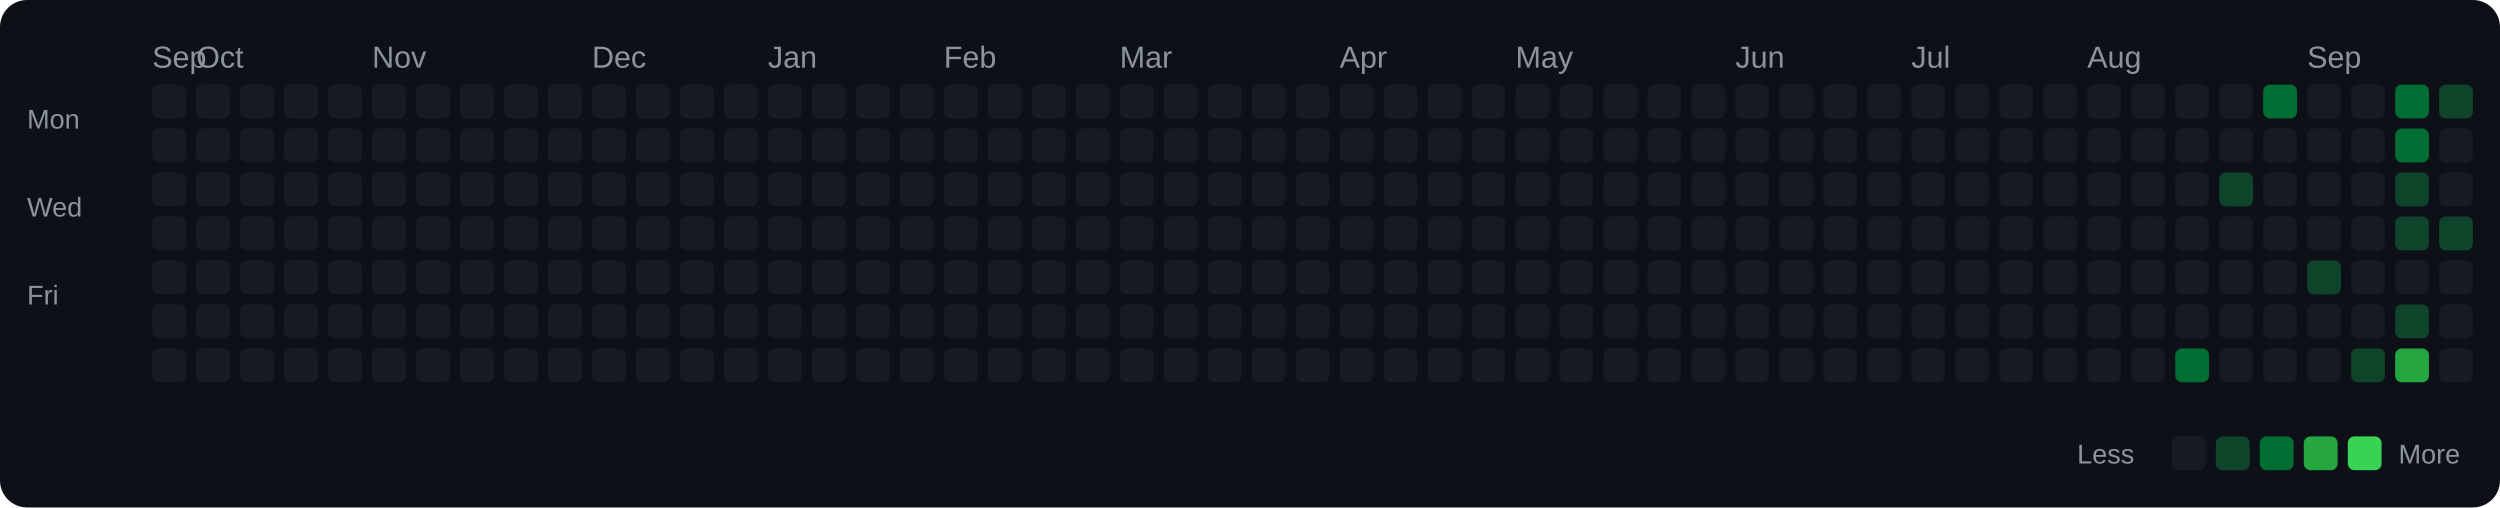
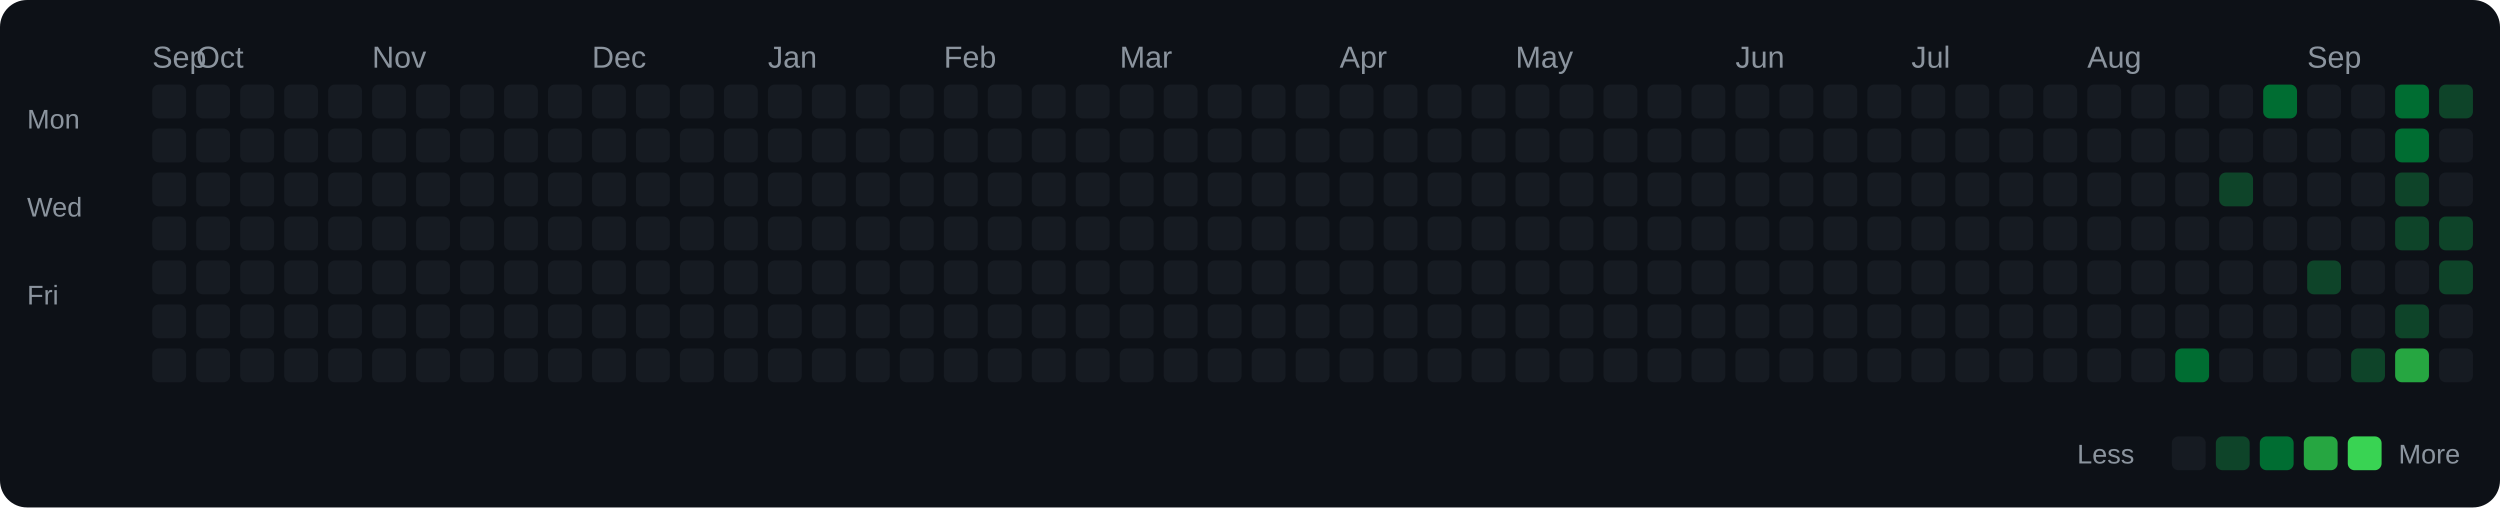
<svg xmlns="http://www.w3.org/2000/svg" width="739" height="150" viewBox="0 0 739 150" role="img" aria-labelledby="title description">
  <rect width="100%" height="100%" fill="#0d1117" rx="8" />
  <text x="45" y="20" fill="#8b949e" font-family="Arial, sans-serif" font-size="9"> Sep </text>
  <text x="58" y="20" fill="#8b949e" font-family="Arial, sans-serif" font-size="9"> Oct </text>
  <text x="110" y="20" fill="#8b949e" font-family="Arial, sans-serif" font-size="9"> Nov </text>
  <text x="175" y="20" fill="#8b949e" font-family="Arial, sans-serif" font-size="9"> Dec </text>
  <text x="227" y="20" fill="#8b949e" font-family="Arial, sans-serif" font-size="9"> Jan </text>
  <text x="279" y="20" fill="#8b949e" font-family="Arial, sans-serif" font-size="9"> Feb </text>
  <text x="331" y="20" fill="#8b949e" font-family="Arial, sans-serif" font-size="9"> Mar </text>
  <text x="396" y="20" fill="#8b949e" font-family="Arial, sans-serif" font-size="9"> Apr </text>
  <text x="448" y="20" fill="#8b949e" font-family="Arial, sans-serif" font-size="9"> May </text>
  <text x="513" y="20" fill="#8b949e" font-family="Arial, sans-serif" font-size="9"> Jun </text>
  <text x="565" y="20" fill="#8b949e" font-family="Arial, sans-serif" font-size="9"> Jul </text>
  <text x="617" y="20" fill="#8b949e" font-family="Arial, sans-serif" font-size="9"> Aug </text>
  <text x="682" y="20" fill="#8b949e" font-family="Arial, sans-serif" font-size="9"> Sep </text>
  <rect x="45" y="25" width="10" height="10" rx="2" fill="#161b22"> </rect>
  <rect x="45" y="38" width="10" height="10" rx="2" fill="#161b22"> </rect>
  <rect x="45" y="51" width="10" height="10" rx="2" fill="#161b22"> </rect>
  <rect x="45" y="64" width="10" height="10" rx="2" fill="#161b22"> </rect>
  <rect x="45" y="77" width="10" height="10" rx="2" fill="#161b22"> </rect>
  <rect x="45" y="90" width="10" height="10" rx="2" fill="#161b22"> </rect>
  <rect x="45" y="103" width="10" height="10" rx="2" fill="#161b22"> </rect>
  <rect x="58" y="25" width="10" height="10" rx="2" fill="#161b22"> </rect>
  <rect x="58" y="38" width="10" height="10" rx="2" fill="#161b22"> </rect>
  <rect x="58" y="51" width="10" height="10" rx="2" fill="#161b22"> </rect>
  <rect x="58" y="64" width="10" height="10" rx="2" fill="#161b22"> </rect>
  <rect x="58" y="77" width="10" height="10" rx="2" fill="#161b22"> </rect>
  <rect x="58" y="90" width="10" height="10" rx="2" fill="#161b22"> </rect>
  <rect x="58" y="103" width="10" height="10" rx="2" fill="#161b22"> </rect>
  <rect x="71" y="25" width="10" height="10" rx="2" fill="#161b22"> </rect>
  <rect x="71" y="38" width="10" height="10" rx="2" fill="#161b22"> </rect>
  <rect x="71" y="51" width="10" height="10" rx="2" fill="#161b22"> </rect>
  <rect x="71" y="64" width="10" height="10" rx="2" fill="#161b22"> </rect>
  <rect x="71" y="77" width="10" height="10" rx="2" fill="#161b22"> </rect>
  <rect x="71" y="90" width="10" height="10" rx="2" fill="#161b22"> </rect>
  <rect x="71" y="103" width="10" height="10" rx="2" fill="#161b22"> </rect>
  <rect x="84" y="25" width="10" height="10" rx="2" fill="#161b22"> </rect>
  <rect x="84" y="38" width="10" height="10" rx="2" fill="#161b22"> </rect>
  <rect x="84" y="51" width="10" height="10" rx="2" fill="#161b22"> </rect>
  <rect x="84" y="64" width="10" height="10" rx="2" fill="#161b22"> </rect>
  <rect x="84" y="77" width="10" height="10" rx="2" fill="#161b22"> </rect>
  <rect x="84" y="90" width="10" height="10" rx="2" fill="#161b22"> </rect>
  <rect x="84" y="103" width="10" height="10" rx="2" fill="#161b22"> </rect>
  <rect x="97" y="25" width="10" height="10" rx="2" fill="#161b22"> </rect>
  <rect x="97" y="38" width="10" height="10" rx="2" fill="#161b22"> </rect>
  <rect x="97" y="51" width="10" height="10" rx="2" fill="#161b22"> </rect>
  <rect x="97" y="64" width="10" height="10" rx="2" fill="#161b22"> </rect>
  <rect x="97" y="77" width="10" height="10" rx="2" fill="#161b22"> </rect>
  <rect x="97" y="90" width="10" height="10" rx="2" fill="#161b22"> </rect>
  <rect x="97" y="103" width="10" height="10" rx="2" fill="#161b22"> </rect>
  <rect x="110" y="25" width="10" height="10" rx="2" fill="#161b22"> </rect>
  <rect x="110" y="38" width="10" height="10" rx="2" fill="#161b22"> </rect>
  <rect x="110" y="51" width="10" height="10" rx="2" fill="#161b22"> </rect>
  <rect x="110" y="64" width="10" height="10" rx="2" fill="#161b22"> </rect>
  <rect x="110" y="77" width="10" height="10" rx="2" fill="#161b22"> </rect>
  <rect x="110" y="90" width="10" height="10" rx="2" fill="#161b22"> </rect>
  <rect x="110" y="103" width="10" height="10" rx="2" fill="#161b22"> </rect>
  <rect x="123" y="25" width="10" height="10" rx="2" fill="#161b22"> </rect>
  <rect x="123" y="38" width="10" height="10" rx="2" fill="#161b22"> </rect>
  <rect x="123" y="51" width="10" height="10" rx="2" fill="#161b22"> </rect>
  <rect x="123" y="64" width="10" height="10" rx="2" fill="#161b22"> </rect>
  <rect x="123" y="77" width="10" height="10" rx="2" fill="#161b22"> </rect>
  <rect x="123" y="90" width="10" height="10" rx="2" fill="#161b22"> </rect>
  <rect x="123" y="103" width="10" height="10" rx="2" fill="#161b22"> </rect>
  <rect x="136" y="25" width="10" height="10" rx="2" fill="#161b22"> </rect>
  <rect x="136" y="38" width="10" height="10" rx="2" fill="#161b22"> </rect>
  <rect x="136" y="51" width="10" height="10" rx="2" fill="#161b22"> </rect>
  <rect x="136" y="64" width="10" height="10" rx="2" fill="#161b22"> </rect>
  <rect x="136" y="77" width="10" height="10" rx="2" fill="#161b22"> </rect>
  <rect x="136" y="90" width="10" height="10" rx="2" fill="#161b22"> </rect>
  <rect x="136" y="103" width="10" height="10" rx="2" fill="#161b22"> </rect>
  <rect x="149" y="25" width="10" height="10" rx="2" fill="#161b22"> </rect>
  <rect x="149" y="38" width="10" height="10" rx="2" fill="#161b22"> </rect>
  <rect x="149" y="51" width="10" height="10" rx="2" fill="#161b22"> </rect>
  <rect x="149" y="64" width="10" height="10" rx="2" fill="#161b22"> </rect>
  <rect x="149" y="77" width="10" height="10" rx="2" fill="#161b22"> </rect>
  <rect x="149" y="90" width="10" height="10" rx="2" fill="#161b22"> </rect>
  <rect x="149" y="103" width="10" height="10" rx="2" fill="#161b22"> </rect>
  <rect x="162" y="25" width="10" height="10" rx="2" fill="#161b22"> </rect>
  <rect x="162" y="38" width="10" height="10" rx="2" fill="#161b22"> </rect>
  <rect x="162" y="51" width="10" height="10" rx="2" fill="#161b22"> </rect>
  <rect x="162" y="64" width="10" height="10" rx="2" fill="#161b22"> </rect>
  <rect x="162" y="77" width="10" height="10" rx="2" fill="#161b22"> </rect>
  <rect x="162" y="90" width="10" height="10" rx="2" fill="#161b22"> </rect>
  <rect x="162" y="103" width="10" height="10" rx="2" fill="#161b22"> </rect>
  <rect x="175" y="25" width="10" height="10" rx="2" fill="#161b22"> </rect>
  <rect x="175" y="38" width="10" height="10" rx="2" fill="#161b22"> </rect>
  <rect x="175" y="51" width="10" height="10" rx="2" fill="#161b22"> </rect>
  <rect x="175" y="64" width="10" height="10" rx="2" fill="#161b22"> </rect>
  <rect x="175" y="77" width="10" height="10" rx="2" fill="#161b22"> </rect>
  <rect x="175" y="90" width="10" height="10" rx="2" fill="#161b22"> </rect>
  <rect x="175" y="103" width="10" height="10" rx="2" fill="#161b22"> </rect>
  <rect x="188" y="25" width="10" height="10" rx="2" fill="#161b22"> </rect>
  <rect x="188" y="38" width="10" height="10" rx="2" fill="#161b22"> </rect>
  <rect x="188" y="51" width="10" height="10" rx="2" fill="#161b22"> </rect>
  <rect x="188" y="64" width="10" height="10" rx="2" fill="#161b22"> </rect>
  <rect x="188" y="77" width="10" height="10" rx="2" fill="#161b22"> </rect>
  <rect x="188" y="90" width="10" height="10" rx="2" fill="#161b22"> </rect>
  <rect x="188" y="103" width="10" height="10" rx="2" fill="#161b22"> </rect>
  <rect x="201" y="25" width="10" height="10" rx="2" fill="#161b22"> </rect>
  <rect x="201" y="38" width="10" height="10" rx="2" fill="#161b22"> </rect>
  <rect x="201" y="51" width="10" height="10" rx="2" fill="#161b22"> </rect>
  <rect x="201" y="64" width="10" height="10" rx="2" fill="#161b22"> </rect>
  <rect x="201" y="77" width="10" height="10" rx="2" fill="#161b22"> </rect>
  <rect x="201" y="90" width="10" height="10" rx="2" fill="#161b22"> </rect>
  <rect x="201" y="103" width="10" height="10" rx="2" fill="#161b22"> </rect>
  <rect x="214" y="25" width="10" height="10" rx="2" fill="#161b22"> </rect>
  <rect x="214" y="38" width="10" height="10" rx="2" fill="#161b22"> </rect>
  <rect x="214" y="51" width="10" height="10" rx="2" fill="#161b22"> </rect>
  <rect x="214" y="64" width="10" height="10" rx="2" fill="#161b22"> </rect>
  <rect x="214" y="77" width="10" height="10" rx="2" fill="#161b22"> </rect>
  <rect x="214" y="90" width="10" height="10" rx="2" fill="#161b22"> </rect>
  <rect x="214" y="103" width="10" height="10" rx="2" fill="#161b22"> </rect>
  <rect x="227" y="25" width="10" height="10" rx="2" fill="#161b22"> </rect>
  <rect x="227" y="38" width="10" height="10" rx="2" fill="#161b22"> </rect>
  <rect x="227" y="51" width="10" height="10" rx="2" fill="#161b22"> </rect>
  <rect x="227" y="64" width="10" height="10" rx="2" fill="#161b22"> </rect>
  <rect x="227" y="77" width="10" height="10" rx="2" fill="#161b22"> </rect>
  <rect x="227" y="90" width="10" height="10" rx="2" fill="#161b22"> </rect>
  <rect x="227" y="103" width="10" height="10" rx="2" fill="#161b22"> </rect>
  <rect x="240" y="25" width="10" height="10" rx="2" fill="#161b22"> </rect>
  <rect x="240" y="38" width="10" height="10" rx="2" fill="#161b22"> </rect>
  <rect x="240" y="51" width="10" height="10" rx="2" fill="#161b22"> </rect>
  <rect x="240" y="64" width="10" height="10" rx="2" fill="#161b22"> </rect>
  <rect x="240" y="77" width="10" height="10" rx="2" fill="#161b22"> </rect>
  <rect x="240" y="90" width="10" height="10" rx="2" fill="#161b22"> </rect>
  <rect x="240" y="103" width="10" height="10" rx="2" fill="#161b22"> </rect>
  <rect x="253" y="25" width="10" height="10" rx="2" fill="#161b22"> </rect>
  <rect x="253" y="38" width="10" height="10" rx="2" fill="#161b22"> </rect>
  <rect x="253" y="51" width="10" height="10" rx="2" fill="#161b22"> </rect>
  <rect x="253" y="64" width="10" height="10" rx="2" fill="#161b22"> </rect>
  <rect x="253" y="77" width="10" height="10" rx="2" fill="#161b22"> </rect>
  <rect x="253" y="90" width="10" height="10" rx="2" fill="#161b22"> </rect>
  <rect x="253" y="103" width="10" height="10" rx="2" fill="#161b22"> </rect>
  <rect x="266" y="25" width="10" height="10" rx="2" fill="#161b22"> </rect>
  <rect x="266" y="38" width="10" height="10" rx="2" fill="#161b22"> </rect>
  <rect x="266" y="51" width="10" height="10" rx="2" fill="#161b22"> </rect>
  <rect x="266" y="64" width="10" height="10" rx="2" fill="#161b22"> </rect>
  <rect x="266" y="77" width="10" height="10" rx="2" fill="#161b22"> </rect>
  <rect x="266" y="90" width="10" height="10" rx="2" fill="#161b22"> </rect>
  <rect x="266" y="103" width="10" height="10" rx="2" fill="#161b22"> </rect>
  <rect x="279" y="25" width="10" height="10" rx="2" fill="#161b22"> </rect>
  <rect x="279" y="38" width="10" height="10" rx="2" fill="#161b22"> </rect>
  <rect x="279" y="51" width="10" height="10" rx="2" fill="#161b22"> </rect>
  <rect x="279" y="64" width="10" height="10" rx="2" fill="#161b22"> </rect>
  <rect x="279" y="77" width="10" height="10" rx="2" fill="#161b22"> </rect>
  <rect x="279" y="90" width="10" height="10" rx="2" fill="#161b22"> </rect>
  <rect x="279" y="103" width="10" height="10" rx="2" fill="#161b22"> </rect>
  <rect x="292" y="25" width="10" height="10" rx="2" fill="#161b22"> </rect>
  <rect x="292" y="38" width="10" height="10" rx="2" fill="#161b22"> </rect>
  <rect x="292" y="51" width="10" height="10" rx="2" fill="#161b22"> </rect>
  <rect x="292" y="64" width="10" height="10" rx="2" fill="#161b22"> </rect>
  <rect x="292" y="77" width="10" height="10" rx="2" fill="#161b22"> </rect>
  <rect x="292" y="90" width="10" height="10" rx="2" fill="#161b22"> </rect>
  <rect x="292" y="103" width="10" height="10" rx="2" fill="#161b22"> </rect>
  <rect x="305" y="25" width="10" height="10" rx="2" fill="#161b22"> </rect>
  <rect x="305" y="38" width="10" height="10" rx="2" fill="#161b22"> </rect>
  <rect x="305" y="51" width="10" height="10" rx="2" fill="#161b22"> </rect>
  <rect x="305" y="64" width="10" height="10" rx="2" fill="#161b22"> </rect>
  <rect x="305" y="77" width="10" height="10" rx="2" fill="#161b22"> </rect>
  <rect x="305" y="90" width="10" height="10" rx="2" fill="#161b22"> </rect>
  <rect x="305" y="103" width="10" height="10" rx="2" fill="#161b22"> </rect>
  <rect x="318" y="25" width="10" height="10" rx="2" fill="#161b22"> </rect>
  <rect x="318" y="38" width="10" height="10" rx="2" fill="#161b22"> </rect>
  <rect x="318" y="51" width="10" height="10" rx="2" fill="#161b22"> </rect>
  <rect x="318" y="64" width="10" height="10" rx="2" fill="#161b22"> </rect>
  <rect x="318" y="77" width="10" height="10" rx="2" fill="#161b22"> </rect>
  <rect x="318" y="90" width="10" height="10" rx="2" fill="#161b22"> </rect>
  <rect x="318" y="103" width="10" height="10" rx="2" fill="#161b22"> </rect>
  <rect x="331" y="25" width="10" height="10" rx="2" fill="#161b22"> </rect>
  <rect x="331" y="38" width="10" height="10" rx="2" fill="#161b22"> </rect>
  <rect x="331" y="51" width="10" height="10" rx="2" fill="#161b22"> </rect>
  <rect x="331" y="64" width="10" height="10" rx="2" fill="#161b22"> </rect>
  <rect x="331" y="77" width="10" height="10" rx="2" fill="#161b22"> </rect>
  <rect x="331" y="90" width="10" height="10" rx="2" fill="#161b22"> </rect>
  <rect x="331" y="103" width="10" height="10" rx="2" fill="#161b22"> </rect>
  <rect x="344" y="25" width="10" height="10" rx="2" fill="#161b22"> </rect>
  <rect x="344" y="38" width="10" height="10" rx="2" fill="#161b22"> </rect>
  <rect x="344" y="51" width="10" height="10" rx="2" fill="#161b22"> </rect>
  <rect x="344" y="64" width="10" height="10" rx="2" fill="#161b22"> </rect>
  <rect x="344" y="77" width="10" height="10" rx="2" fill="#161b22"> </rect>
  <rect x="344" y="90" width="10" height="10" rx="2" fill="#161b22"> </rect>
  <rect x="344" y="103" width="10" height="10" rx="2" fill="#161b22"> </rect>
  <rect x="357" y="25" width="10" height="10" rx="2" fill="#161b22"> </rect>
  <rect x="357" y="38" width="10" height="10" rx="2" fill="#161b22"> </rect>
  <rect x="357" y="51" width="10" height="10" rx="2" fill="#161b22"> </rect>
  <rect x="357" y="64" width="10" height="10" rx="2" fill="#161b22"> </rect>
  <rect x="357" y="77" width="10" height="10" rx="2" fill="#161b22"> </rect>
  <rect x="357" y="90" width="10" height="10" rx="2" fill="#161b22"> </rect>
  <rect x="357" y="103" width="10" height="10" rx="2" fill="#161b22"> </rect>
  <rect x="370" y="25" width="10" height="10" rx="2" fill="#161b22"> </rect>
  <rect x="370" y="38" width="10" height="10" rx="2" fill="#161b22"> </rect>
  <rect x="370" y="51" width="10" height="10" rx="2" fill="#161b22"> </rect>
  <rect x="370" y="64" width="10" height="10" rx="2" fill="#161b22"> </rect>
  <rect x="370" y="77" width="10" height="10" rx="2" fill="#161b22"> </rect>
  <rect x="370" y="90" width="10" height="10" rx="2" fill="#161b22"> </rect>
  <rect x="370" y="103" width="10" height="10" rx="2" fill="#161b22"> </rect>
  <rect x="383" y="25" width="10" height="10" rx="2" fill="#161b22"> </rect>
  <rect x="383" y="38" width="10" height="10" rx="2" fill="#161b22"> </rect>
  <rect x="383" y="51" width="10" height="10" rx="2" fill="#161b22"> </rect>
  <rect x="383" y="64" width="10" height="10" rx="2" fill="#161b22"> </rect>
  <rect x="383" y="77" width="10" height="10" rx="2" fill="#161b22"> </rect>
  <rect x="383" y="90" width="10" height="10" rx="2" fill="#161b22"> </rect>
  <rect x="383" y="103" width="10" height="10" rx="2" fill="#161b22"> </rect>
  <rect x="396" y="25" width="10" height="10" rx="2" fill="#161b22"> </rect>
  <rect x="396" y="38" width="10" height="10" rx="2" fill="#161b22"> </rect>
  <rect x="396" y="51" width="10" height="10" rx="2" fill="#161b22"> </rect>
  <rect x="396" y="64" width="10" height="10" rx="2" fill="#161b22"> </rect>
  <rect x="396" y="77" width="10" height="10" rx="2" fill="#161b22"> </rect>
  <rect x="396" y="90" width="10" height="10" rx="2" fill="#161b22"> </rect>
  <rect x="396" y="103" width="10" height="10" rx="2" fill="#161b22"> </rect>
  <rect x="409" y="25" width="10" height="10" rx="2" fill="#161b22"> </rect>
  <rect x="409" y="38" width="10" height="10" rx="2" fill="#161b22"> </rect>
  <rect x="409" y="51" width="10" height="10" rx="2" fill="#161b22"> </rect>
  <rect x="409" y="64" width="10" height="10" rx="2" fill="#161b22"> </rect>
  <rect x="409" y="77" width="10" height="10" rx="2" fill="#161b22"> </rect>
  <rect x="409" y="90" width="10" height="10" rx="2" fill="#161b22"> </rect>
  <rect x="409" y="103" width="10" height="10" rx="2" fill="#161b22"> </rect>
  <rect x="422" y="25" width="10" height="10" rx="2" fill="#161b22"> </rect>
  <rect x="422" y="38" width="10" height="10" rx="2" fill="#161b22"> </rect>
  <rect x="422" y="51" width="10" height="10" rx="2" fill="#161b22"> </rect>
  <rect x="422" y="64" width="10" height="10" rx="2" fill="#161b22"> </rect>
  <rect x="422" y="77" width="10" height="10" rx="2" fill="#161b22"> </rect>
  <rect x="422" y="90" width="10" height="10" rx="2" fill="#161b22"> </rect>
  <rect x="422" y="103" width="10" height="10" rx="2" fill="#161b22"> </rect>
  <rect x="435" y="25" width="10" height="10" rx="2" fill="#161b22"> </rect>
  <rect x="435" y="38" width="10" height="10" rx="2" fill="#161b22"> </rect>
  <rect x="435" y="51" width="10" height="10" rx="2" fill="#161b22"> </rect>
  <rect x="435" y="64" width="10" height="10" rx="2" fill="#161b22"> </rect>
  <rect x="435" y="77" width="10" height="10" rx="2" fill="#161b22"> </rect>
  <rect x="435" y="90" width="10" height="10" rx="2" fill="#161b22"> </rect>
  <rect x="435" y="103" width="10" height="10" rx="2" fill="#161b22"> </rect>
  <rect x="448" y="25" width="10" height="10" rx="2" fill="#161b22"> </rect>
  <rect x="448" y="38" width="10" height="10" rx="2" fill="#161b22"> </rect>
  <rect x="448" y="51" width="10" height="10" rx="2" fill="#161b22"> </rect>
  <rect x="448" y="64" width="10" height="10" rx="2" fill="#161b22"> </rect>
  <rect x="448" y="77" width="10" height="10" rx="2" fill="#161b22"> </rect>
  <rect x="448" y="90" width="10" height="10" rx="2" fill="#161b22"> </rect>
  <rect x="448" y="103" width="10" height="10" rx="2" fill="#161b22"> </rect>
  <rect x="461" y="25" width="10" height="10" rx="2" fill="#161b22"> </rect>
  <rect x="461" y="38" width="10" height="10" rx="2" fill="#161b22"> </rect>
  <rect x="461" y="51" width="10" height="10" rx="2" fill="#161b22"> </rect>
  <rect x="461" y="64" width="10" height="10" rx="2" fill="#161b22"> </rect>
  <rect x="461" y="77" width="10" height="10" rx="2" fill="#161b22"> </rect>
  <rect x="461" y="90" width="10" height="10" rx="2" fill="#161b22"> </rect>
  <rect x="461" y="103" width="10" height="10" rx="2" fill="#161b22"> </rect>
  <rect x="474" y="25" width="10" height="10" rx="2" fill="#161b22"> </rect>
  <rect x="474" y="38" width="10" height="10" rx="2" fill="#161b22"> </rect>
  <rect x="474" y="51" width="10" height="10" rx="2" fill="#161b22"> </rect>
  <rect x="474" y="64" width="10" height="10" rx="2" fill="#161b22"> </rect>
  <rect x="474" y="77" width="10" height="10" rx="2" fill="#161b22"> </rect>
  <rect x="474" y="90" width="10" height="10" rx="2" fill="#161b22"> </rect>
  <rect x="474" y="103" width="10" height="10" rx="2" fill="#161b22"> </rect>
  <rect x="487" y="25" width="10" height="10" rx="2" fill="#161b22"> </rect>
  <rect x="487" y="38" width="10" height="10" rx="2" fill="#161b22"> </rect>
  <rect x="487" y="51" width="10" height="10" rx="2" fill="#161b22"> </rect>
  <rect x="487" y="64" width="10" height="10" rx="2" fill="#161b22"> </rect>
  <rect x="487" y="77" width="10" height="10" rx="2" fill="#161b22"> </rect>
  <rect x="487" y="90" width="10" height="10" rx="2" fill="#161b22"> </rect>
  <rect x="487" y="103" width="10" height="10" rx="2" fill="#161b22"> </rect>
  <rect x="500" y="25" width="10" height="10" rx="2" fill="#161b22"> </rect>
  <rect x="500" y="38" width="10" height="10" rx="2" fill="#161b22"> </rect>
  <rect x="500" y="51" width="10" height="10" rx="2" fill="#161b22"> </rect>
  <rect x="500" y="64" width="10" height="10" rx="2" fill="#161b22"> </rect>
  <rect x="500" y="77" width="10" height="10" rx="2" fill="#161b22"> </rect>
  <rect x="500" y="90" width="10" height="10" rx="2" fill="#161b22"> </rect>
  <rect x="500" y="103" width="10" height="10" rx="2" fill="#161b22"> </rect>
  <rect x="513" y="25" width="10" height="10" rx="2" fill="#161b22"> </rect>
  <rect x="513" y="38" width="10" height="10" rx="2" fill="#161b22"> </rect>
  <rect x="513" y="51" width="10" height="10" rx="2" fill="#161b22"> </rect>
  <rect x="513" y="64" width="10" height="10" rx="2" fill="#161b22"> </rect>
  <rect x="513" y="77" width="10" height="10" rx="2" fill="#161b22"> </rect>
  <rect x="513" y="90" width="10" height="10" rx="2" fill="#161b22"> </rect>
  <rect x="513" y="103" width="10" height="10" rx="2" fill="#161b22"> </rect>
  <rect x="526" y="25" width="10" height="10" rx="2" fill="#161b22"> </rect>
  <rect x="526" y="38" width="10" height="10" rx="2" fill="#161b22"> </rect>
  <rect x="526" y="51" width="10" height="10" rx="2" fill="#161b22"> </rect>
  <rect x="526" y="64" width="10" height="10" rx="2" fill="#161b22"> </rect>
  <rect x="526" y="77" width="10" height="10" rx="2" fill="#161b22"> </rect>
  <rect x="526" y="90" width="10" height="10" rx="2" fill="#161b22"> </rect>
  <rect x="526" y="103" width="10" height="10" rx="2" fill="#161b22"> </rect>
  <rect x="539" y="25" width="10" height="10" rx="2" fill="#161b22"> </rect>
  <rect x="539" y="38" width="10" height="10" rx="2" fill="#161b22"> </rect>
  <rect x="539" y="51" width="10" height="10" rx="2" fill="#161b22"> </rect>
  <rect x="539" y="64" width="10" height="10" rx="2" fill="#161b22"> </rect>
  <rect x="539" y="77" width="10" height="10" rx="2" fill="#161b22"> </rect>
  <rect x="539" y="90" width="10" height="10" rx="2" fill="#161b22"> </rect>
  <rect x="539" y="103" width="10" height="10" rx="2" fill="#161b22"> </rect>
  <rect x="552" y="25" width="10" height="10" rx="2" fill="#161b22"> </rect>
  <rect x="552" y="38" width="10" height="10" rx="2" fill="#161b22"> </rect>
  <rect x="552" y="51" width="10" height="10" rx="2" fill="#161b22"> </rect>
  <rect x="552" y="64" width="10" height="10" rx="2" fill="#161b22"> </rect>
  <rect x="552" y="77" width="10" height="10" rx="2" fill="#161b22"> </rect>
  <rect x="552" y="90" width="10" height="10" rx="2" fill="#161b22"> </rect>
  <rect x="552" y="103" width="10" height="10" rx="2" fill="#161b22"> </rect>
  <rect x="565" y="25" width="10" height="10" rx="2" fill="#161b22"> </rect>
  <rect x="565" y="38" width="10" height="10" rx="2" fill="#161b22"> </rect>
  <rect x="565" y="51" width="10" height="10" rx="2" fill="#161b22"> </rect>
  <rect x="565" y="64" width="10" height="10" rx="2" fill="#161b22"> </rect>
  <rect x="565" y="77" width="10" height="10" rx="2" fill="#161b22"> </rect>
  <rect x="565" y="90" width="10" height="10" rx="2" fill="#161b22"> </rect>
  <rect x="565" y="103" width="10" height="10" rx="2" fill="#161b22"> </rect>
  <rect x="578" y="25" width="10" height="10" rx="2" fill="#161b22"> </rect>
  <rect x="578" y="38" width="10" height="10" rx="2" fill="#161b22"> </rect>
  <rect x="578" y="51" width="10" height="10" rx="2" fill="#161b22"> </rect>
  <rect x="578" y="64" width="10" height="10" rx="2" fill="#161b22"> </rect>
  <rect x="578" y="77" width="10" height="10" rx="2" fill="#161b22"> </rect>
  <rect x="578" y="90" width="10" height="10" rx="2" fill="#161b22"> </rect>
  <rect x="578" y="103" width="10" height="10" rx="2" fill="#161b22"> </rect>
  <rect x="591" y="25" width="10" height="10" rx="2" fill="#161b22"> </rect>
  <rect x="591" y="38" width="10" height="10" rx="2" fill="#161b22"> </rect>
  <rect x="591" y="51" width="10" height="10" rx="2" fill="#161b22"> </rect>
  <rect x="591" y="64" width="10" height="10" rx="2" fill="#161b22"> </rect>
  <rect x="591" y="77" width="10" height="10" rx="2" fill="#161b22"> </rect>
  <rect x="591" y="90" width="10" height="10" rx="2" fill="#161b22"> </rect>
  <rect x="591" y="103" width="10" height="10" rx="2" fill="#161b22"> </rect>
  <rect x="604" y="25" width="10" height="10" rx="2" fill="#161b22"> </rect>
  <rect x="604" y="38" width="10" height="10" rx="2" fill="#161b22"> </rect>
  <rect x="604" y="51" width="10" height="10" rx="2" fill="#161b22"> </rect>
  <rect x="604" y="64" width="10" height="10" rx="2" fill="#161b22"> </rect>
  <rect x="604" y="77" width="10" height="10" rx="2" fill="#161b22"> </rect>
  <rect x="604" y="90" width="10" height="10" rx="2" fill="#161b22"> </rect>
  <rect x="604" y="103" width="10" height="10" rx="2" fill="#161b22"> </rect>
  <rect x="617" y="25" width="10" height="10" rx="2" fill="#161b22"> </rect>
  <rect x="617" y="38" width="10" height="10" rx="2" fill="#161b22"> </rect>
  <rect x="617" y="51" width="10" height="10" rx="2" fill="#161b22"> </rect>
  <rect x="617" y="64" width="10" height="10" rx="2" fill="#161b22"> </rect>
  <rect x="617" y="77" width="10" height="10" rx="2" fill="#161b22"> </rect>
  <rect x="617" y="90" width="10" height="10" rx="2" fill="#161b22"> </rect>
  <rect x="617" y="103" width="10" height="10" rx="2" fill="#161b22"> </rect>
  <rect x="630" y="25" width="10" height="10" rx="2" fill="#161b22"> </rect>
  <rect x="630" y="38" width="10" height="10" rx="2" fill="#161b22"> </rect>
  <rect x="630" y="51" width="10" height="10" rx="2" fill="#161b22"> </rect>
  <rect x="630" y="64" width="10" height="10" rx="2" fill="#161b22"> </rect>
  <rect x="630" y="77" width="10" height="10" rx="2" fill="#161b22"> </rect>
  <rect x="630" y="90" width="10" height="10" rx="2" fill="#161b22"> </rect>
  <rect x="630" y="103" width="10" height="10" rx="2" fill="#161b22"> </rect>
  <rect x="643" y="25" width="10" height="10" rx="2" fill="#161b22"> </rect>
  <rect x="643" y="38" width="10" height="10" rx="2" fill="#161b22"> </rect>
  <rect x="643" y="51" width="10" height="10" rx="2" fill="#161b22"> </rect>
  <rect x="643" y="64" width="10" height="10" rx="2" fill="#161b22"> </rect>
  <rect x="643" y="77" width="10" height="10" rx="2" fill="#161b22"> </rect>
  <rect x="643" y="90" width="10" height="10" rx="2" fill="#161b22"> </rect>
  <rect x="643" y="103" width="10" height="10" rx="2" fill="#006d32"> </rect>
  <rect x="656" y="25" width="10" height="10" rx="2" fill="#161b22"> </rect>
  <rect x="656" y="38" width="10" height="10" rx="2" fill="#161b22"> </rect>
  <rect x="656" y="51" width="10" height="10" rx="2" fill="#0e4429"> </rect>
  <rect x="656" y="64" width="10" height="10" rx="2" fill="#161b22"> </rect>
  <rect x="656" y="77" width="10" height="10" rx="2" fill="#161b22"> </rect>
  <rect x="656" y="90" width="10" height="10" rx="2" fill="#161b22"> </rect>
  <rect x="656" y="103" width="10" height="10" rx="2" fill="#161b22"> </rect>
  <rect x="669" y="25" width="10" height="10" rx="2" fill="#006d32"> </rect>
  <rect x="669" y="38" width="10" height="10" rx="2" fill="#161b22"> </rect>
  <rect x="669" y="51" width="10" height="10" rx="2" fill="#161b22"> </rect>
  <rect x="669" y="64" width="10" height="10" rx="2" fill="#161b22"> </rect>
  <rect x="669" y="77" width="10" height="10" rx="2" fill="#161b22"> </rect>
  <rect x="669" y="90" width="10" height="10" rx="2" fill="#161b22"> </rect>
  <rect x="669" y="103" width="10" height="10" rx="2" fill="#161b22"> </rect>
  <rect x="682" y="25" width="10" height="10" rx="2" fill="#161b22"> </rect>
  <rect x="682" y="38" width="10" height="10" rx="2" fill="#161b22"> </rect>
  <rect x="682" y="51" width="10" height="10" rx="2" fill="#161b22"> </rect>
  <rect x="682" y="64" width="10" height="10" rx="2" fill="#161b22"> </rect>
  <rect x="682" y="77" width="10" height="10" rx="2" fill="#0e4429"> </rect>
  <rect x="682" y="90" width="10" height="10" rx="2" fill="#161b22"> </rect>
  <rect x="682" y="103" width="10" height="10" rx="2" fill="#161b22"> </rect>
  <rect x="695" y="25" width="10" height="10" rx="2" fill="#161b22"> </rect>
  <rect x="695" y="38" width="10" height="10" rx="2" fill="#161b22"> </rect>
  <rect x="695" y="51" width="10" height="10" rx="2" fill="#161b22"> </rect>
  <rect x="695" y="64" width="10" height="10" rx="2" fill="#161b22"> </rect>
  <rect x="695" y="77" width="10" height="10" rx="2" fill="#161b22"> </rect>
  <rect x="695" y="90" width="10" height="10" rx="2" fill="#161b22"> </rect>
  <rect x="695" y="103" width="10" height="10" rx="2" fill="#0e4429"> </rect>
  <rect x="708" y="25" width="10" height="10" rx="2" fill="#006d32"> </rect>
  <rect x="708" y="38" width="10" height="10" rx="2" fill="#006d32"> </rect>
  <rect x="708" y="51" width="10" height="10" rx="2" fill="#0e4429"> </rect>
  <rect x="708" y="64" width="10" height="10" rx="2" fill="#0e4429"> </rect>
  <rect x="708" y="77" width="10" height="10" rx="2" fill="#161b22"> </rect>
  <rect x="708" y="90" width="10" height="10" rx="2" fill="#0e4429"> </rect>
  <rect x="708" y="103" width="10" height="10" rx="2" fill="#26a641"> </rect>
  <rect x="721" y="25" width="10" height="10" rx="2" fill="#0e4429"> </rect>
  <rect x="721" y="38" width="10" height="10" rx="2" fill="#161b22"> </rect>
  <rect x="721" y="51" width="10" height="10" rx="2" fill="#161b22"> </rect>
  <rect x="721" y="64" width="10" height="10" rx="2" fill="#0e4429"> </rect>
-   <rect x="721" y="77" width="10" height="10" rx="2" fill="#161b22"> </rect>
+   <rect x="721" y="77" width="10" height="10" rx="2" fill="#0e4429"> </rect>
  <rect x="721" y="90" width="10" height="10" rx="2" fill="#161b22"> </rect>
  <rect x="721" y="103" width="10" height="10" rx="2" fill="#161b22"> </rect>
  <text x="8" y="38" fill="#8b949e" font-family="Arial, sans-serif" font-size="8">Mon</text>
  <text x="8" y="64" fill="#8b949e" font-family="Arial, sans-serif" font-size="8">Wed</text>
  <text x="8" y="90" fill="#8b949e" font-family="Arial, sans-serif" font-size="8">Fri</text>
  <text x="614" y="137" fill="#8b949e" font-family="Arial, sans-serif" font-size="8">Less</text>
  <rect x="642" y="129" width="10" height="10" rx="2" fill="#161b22" />
  <rect x="655" y="129" width="10" height="10" rx="2" fill="#0e4429" />
  <rect x="668" y="129" width="10" height="10" rx="2" fill="#006d32" />
  <rect x="681" y="129" width="10" height="10" rx="2" fill="#26a641" />
  <rect x="694" y="129" width="10" height="10" rx="2" fill="#39d353" />
  <text x="709" y="137" fill="#8b949e" font-family="Arial, sans-serif" font-size="8">More</text>
</svg>
